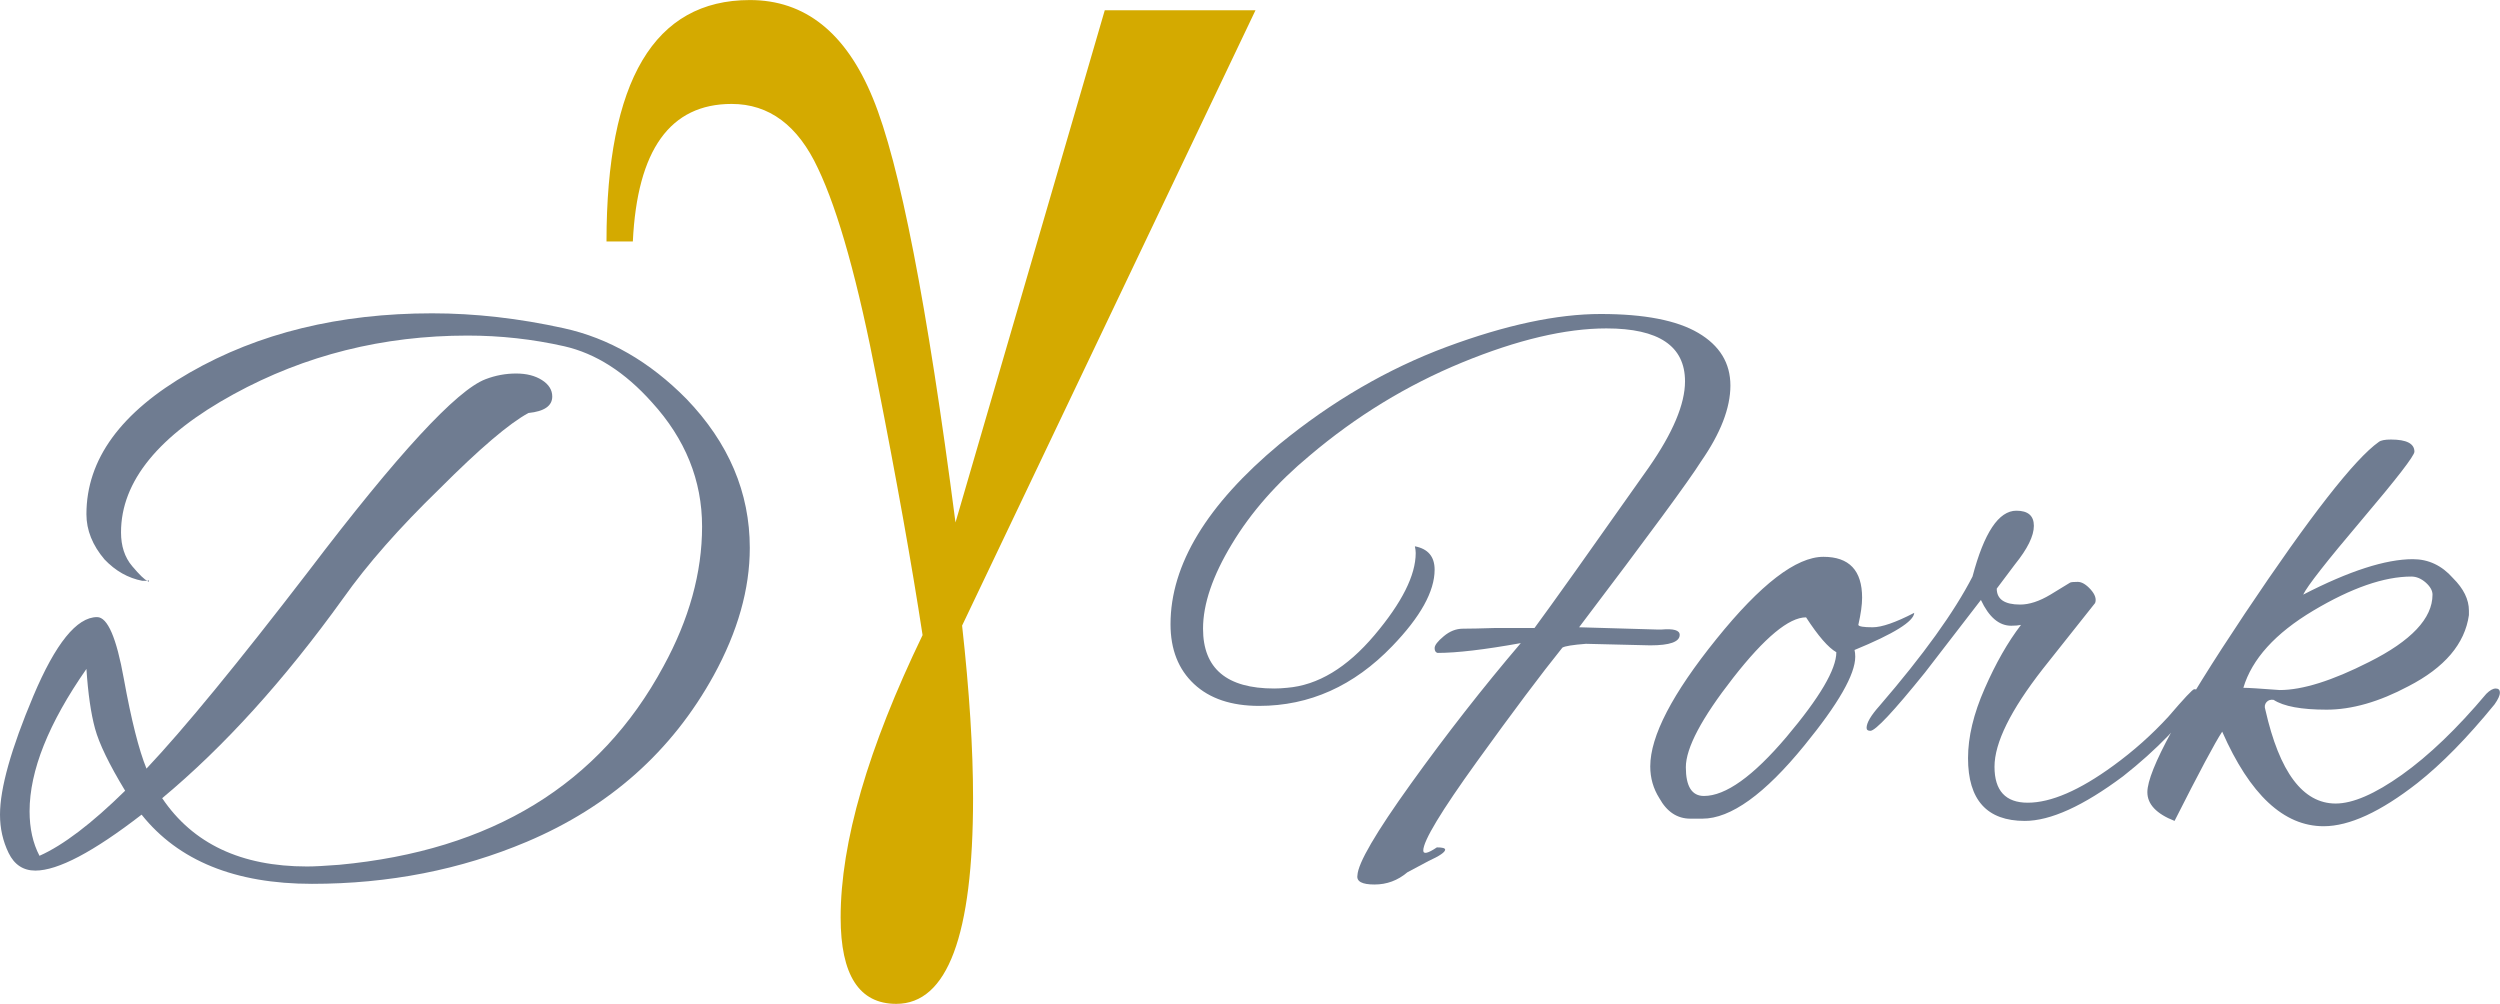
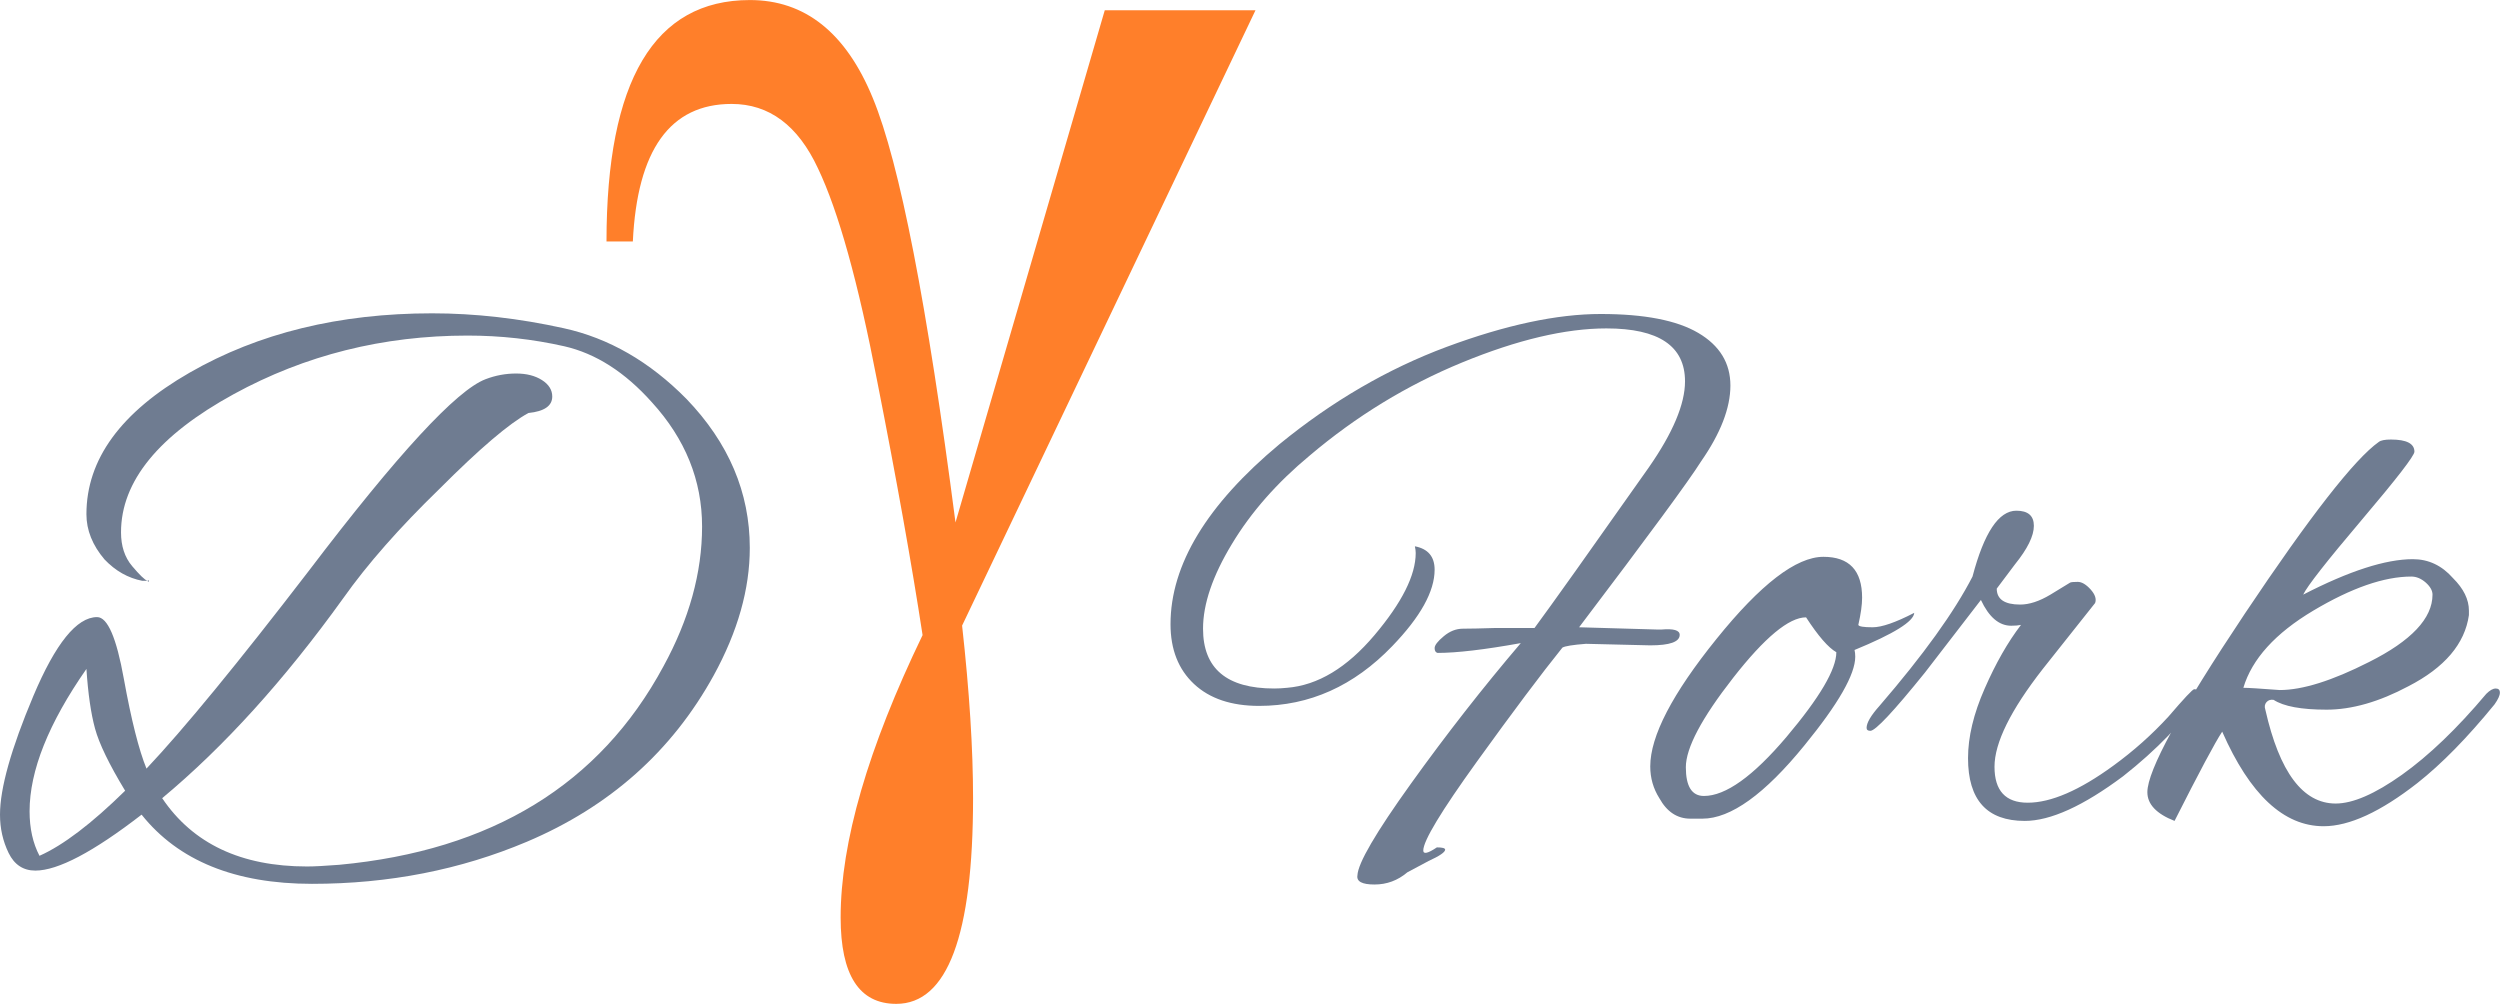
<svg xmlns="http://www.w3.org/2000/svg" width="199.23" height="80" preserveAspectRatio="xMidYMid" version="1.1" viewBox="61.959 5.6 199.23 80">
  <defs>
    <filter id="editing-jagged" x="0" y="0" width="1" height="1">
      <feTurbulence baseFrequency="0" result="turb" seed="1" />
      <feDisplacementMap in="SourceGraphic" in2="turb" />
    </filter>
    <filter id="editing-jagged-6" x="0" y="0" width="1" height="1">
      <feTurbulence baseFrequency="0" result="turb" seed="1" />
      <feDisplacementMap in="SourceGraphic" in2="turb" />
    </filter>
  </defs>
  <g transform="matrix(.41442 0 0 .41442 103.28 31.009)" fill="#6f7c91" filter="url(#editing-jagged)">
    <g transform="matrix(1.1428 0 0 1.1428 14.242 8.7585)">
-       <path d="m86.186-59.586h25.362l-49.368 103.54q1.845 16.621 1.845 29.055 0 34.595-12.927 34.595-9.356 0-9.356-14.528 0-18.959 13.788-47.522-2.708-17.728-7.633-42.72-4.801-24.992-9.972-35.826-5.048-10.834-14.528-10.834-15.512 0-16.621 23.146h-4.432q0-40.627 24.13-40.627 13.912 0 20.683 16.497 6.771 16.374 13.912 71.409z" fill="#d4aa00" stroke-width=".664" />
+       <path d="m86.186-59.586h25.362l-49.368 103.54q1.845 16.621 1.845 29.055 0 34.595-12.927 34.595-9.356 0-9.356-14.528 0-18.959 13.788-47.522-2.708-17.728-7.633-42.72-4.801-24.992-9.972-35.826-5.048-10.834-14.528-10.834-15.512 0-16.621 23.146h-4.432q0-40.627 24.13-40.627 13.912 0 20.683 16.497 6.771 16.374 13.912 71.409z" fill="#ff7f2a" stroke-width=".664" />
      <path d="m166 44.235q12.353 0.378 13.05 0.378 0.696 0 0.835 0 3.044-0.259 3.044 0.895 0 1.77-4.953 1.77l-10.822-0.259q-3.322 0.259-3.959 0.637-5.331 6.624-14.382 19.176-9.031 12.532-9.031 14.959 0 1.014 2.288-0.517 1.393 0 1.393 0.378 0 0.637-2.785 1.91l-3.581 1.91q-2.407 2.049-5.53 2.049t-2.865-1.532q0.119-3.063 9.031-15.476 8.912-12.413 18.46-23.613-9.151 1.651-14.004 1.651-0.497-0.119-0.497-0.816 0-0.716 1.532-1.989 1.512-1.273 3.243-1.273 1.711 0 5.53-0.119h6.505q4.317-5.848 19.216-26.994 6.107-8.773 6.107-14.502 0-8.912-13.229-8.912-10.324 0-24.269 5.729-13.925 5.729-25.642 15.655-8.275 6.863-13.109 14.9-4.854 8.017-4.854 14.243 0 10.066 11.975 10.066 1.014 0 2.168-0.119 7.758-0.637 14.701-8.852 6.942-8.216 6.942-13.825 0-0.497-0.139-1.134 3.322 0.637 3.322 3.939 0 5.471-7.141 12.871-9.668 10.046-22.399 10.046-7.002 0-10.941-3.68-3.959-3.7-3.959-10.066 0-15.019 18.341-30.296 13.229-10.822 28.128-16.372 14.9-5.53 25.92-5.53 11.001 0 16.411 3.183t5.411 8.852-4.953 12.791q-2.944 4.715-20.509 27.889zm46.469 4.953q0 4.456-8.534 14.9-10.046 12.353-17.187 12.353h-2.029q-3.302 0-5.212-3.441-1.532-2.427-1.532-5.351 0-7.639 11.14-21.444 11.14-13.825 18.003-13.825 6.505 0 6.505 6.883 0 1.79-0.637 4.575 0.119 0.398 2.407 0.398 2.308 0 7.002-2.427-0.119 2.168-10.046 6.246 0.119 0.497 0.119 1.134zm-8.275-6.624q-4.317 0-12.274 10.185t-7.957 15.039q0 4.834 3.044 4.834 5.471 0 13.885-9.926 8.395-9.946 8.395-14.263-2.029-1.154-5.093-5.868zm36.801 34.255q-9.548 0-9.548-10.563 0-5.351 2.805-11.717 2.785-6.366 6.107-10.702-0.637 0.139-1.651 0.139-3.063 0-5.093-4.337l-9.429 12.234q-7.897 9.787-9.171 9.787-0.637 0-0.637-0.497 0-1.273 2.168-3.7 11.08-12.851 15.655-21.763 2.924-11.08 7.38-11.08 2.944 0 2.944 2.546 0 2.546-3.183 6.485l-3.063 4.078q0 2.686 3.939 2.686 2.308 0 5.093-1.671l3.322-2.029q0.259-0.119 1.273-0.119 1.014 0 2.168 1.273 1.134 1.273 0.756 2.288l-8.793 11.08q-8.136 10.424-8.136 16.471 0 6.047 5.59 6.047 5.868 0 14.402-6.226 5.093-3.7 9.29-8.275 3.939-4.595 4.317-4.595 0.895 0 0.895 0.955 0 0.955-1.134 2.228l-4.078 4.595q-3.441 3.561-7.639 6.863-10.066 7.519-16.551 7.519zm50.288 0.895q-10.066 0-17.068-15.914-1.77 2.666-8.017 15.019-4.575-1.79-4.575-4.834 0-5.471 16.411-30.058 16.431-24.567 22.538-28.884 0.517-0.398 2.029-0.398 3.959 0 3.959 2.049 0 1.014-8.852 11.458-8.852 10.444-9.867 12.592 11.577-5.968 18.46-5.968 3.939 0 6.744 3.183 2.686 2.666 2.686 5.471 0 0.378 0 0.756-1.034 7.261-10.185 11.975-7.4 3.939-13.766 3.939t-8.912-1.651q-0.756-0.119-1.194 0.378-0.458 0.517-0.199 1.273 3.561 15.795 11.836 15.795 4.337 0 11.14-4.834 6.823-4.854 14.203-13.626 0.895-0.895 1.591-0.895t0.696 0.696-0.895 1.969q-6.863 8.415-12.99 13.248-9.29 7.261-15.775 7.261zm18.321-38.97q0-1.014-1.134-2.029-1.154-1.014-2.427-1.014-6.863 0-16.491 5.729-9.608 5.729-11.776 12.99 1.154 0 6.127 0.378 5.729 0 15.019-4.715 10.682-5.351 10.682-11.339z" fill="#6f7c91" stroke-width="1.989" />
      <g transform="matrix(2.1641 0 0 2.1641 -578.8 -131.08)" fill="#6f7c91" filter="url(#editing-jagged-6)">
        <g transform="translate(220.42 97.18)" fill="#6f7c91">
          <path d="m11.97-1.6q-5.63 4.35-8.26 4.35-1.41 0-2.08-1.37-0.67-1.38-0.67-2.98 0-3.07 2.59-9.22 2.59-6.14 4.96-6.14 1.22 0 2.08 4.8 0.87 4.8 1.76 6.98 4.35-4.61 12.61-15.36 10.37-13.64 13.76-14.92 1.15-0.44 2.37-0.44 1.21 0 2.01 0.51t0.8 1.28q0 1.09-1.85 1.28-2.24 1.21-6.91 5.89-4.68 4.54-7.49 8.51-6.85 9.53-14.08 15.55 3.58 5.31 11.26 5.31 0.83 0 2.5-0.13 17.79-1.66 25.21-15.42 3.01-5.5 3.01-10.88t-3.9-9.66q-3.14-3.52-6.82-4.36-3.68-0.83-7.52-0.83-9.85 0-18.17 4.55-8.77 4.8-8.77 10.75 0 1.6 0.86 2.62 0.87 1.03 1.19 1.15h-0.39q-1.66-0.32-2.94-1.66-1.41-1.66-1.41-3.52 0-6.4 8.03-11.01t18.85-4.61q4.99 0 10.24 1.16 5.25 1.15 9.54 5.5 4.92 5.12 4.92 11.58 0 4.8-2.81 9.92-4.87 8.84-14.53 12.93-7.74 3.27-16.7 3.27t-13.25-5.38zm-8.71-0.26q0 1.99 0.77 3.46 2.75-1.22 6.66-5.06-1.86-3.07-2.34-4.83t-0.67-4.64q-4.42 6.34-4.42 11.07zm9.16-17.92q0.06 0 0.12-0.06 0 0.13-0.03 0.13t-0.09-0.07z" fill="#6f7c91" />
        </g>
      </g>
    </g>
  </g>
</svg>
